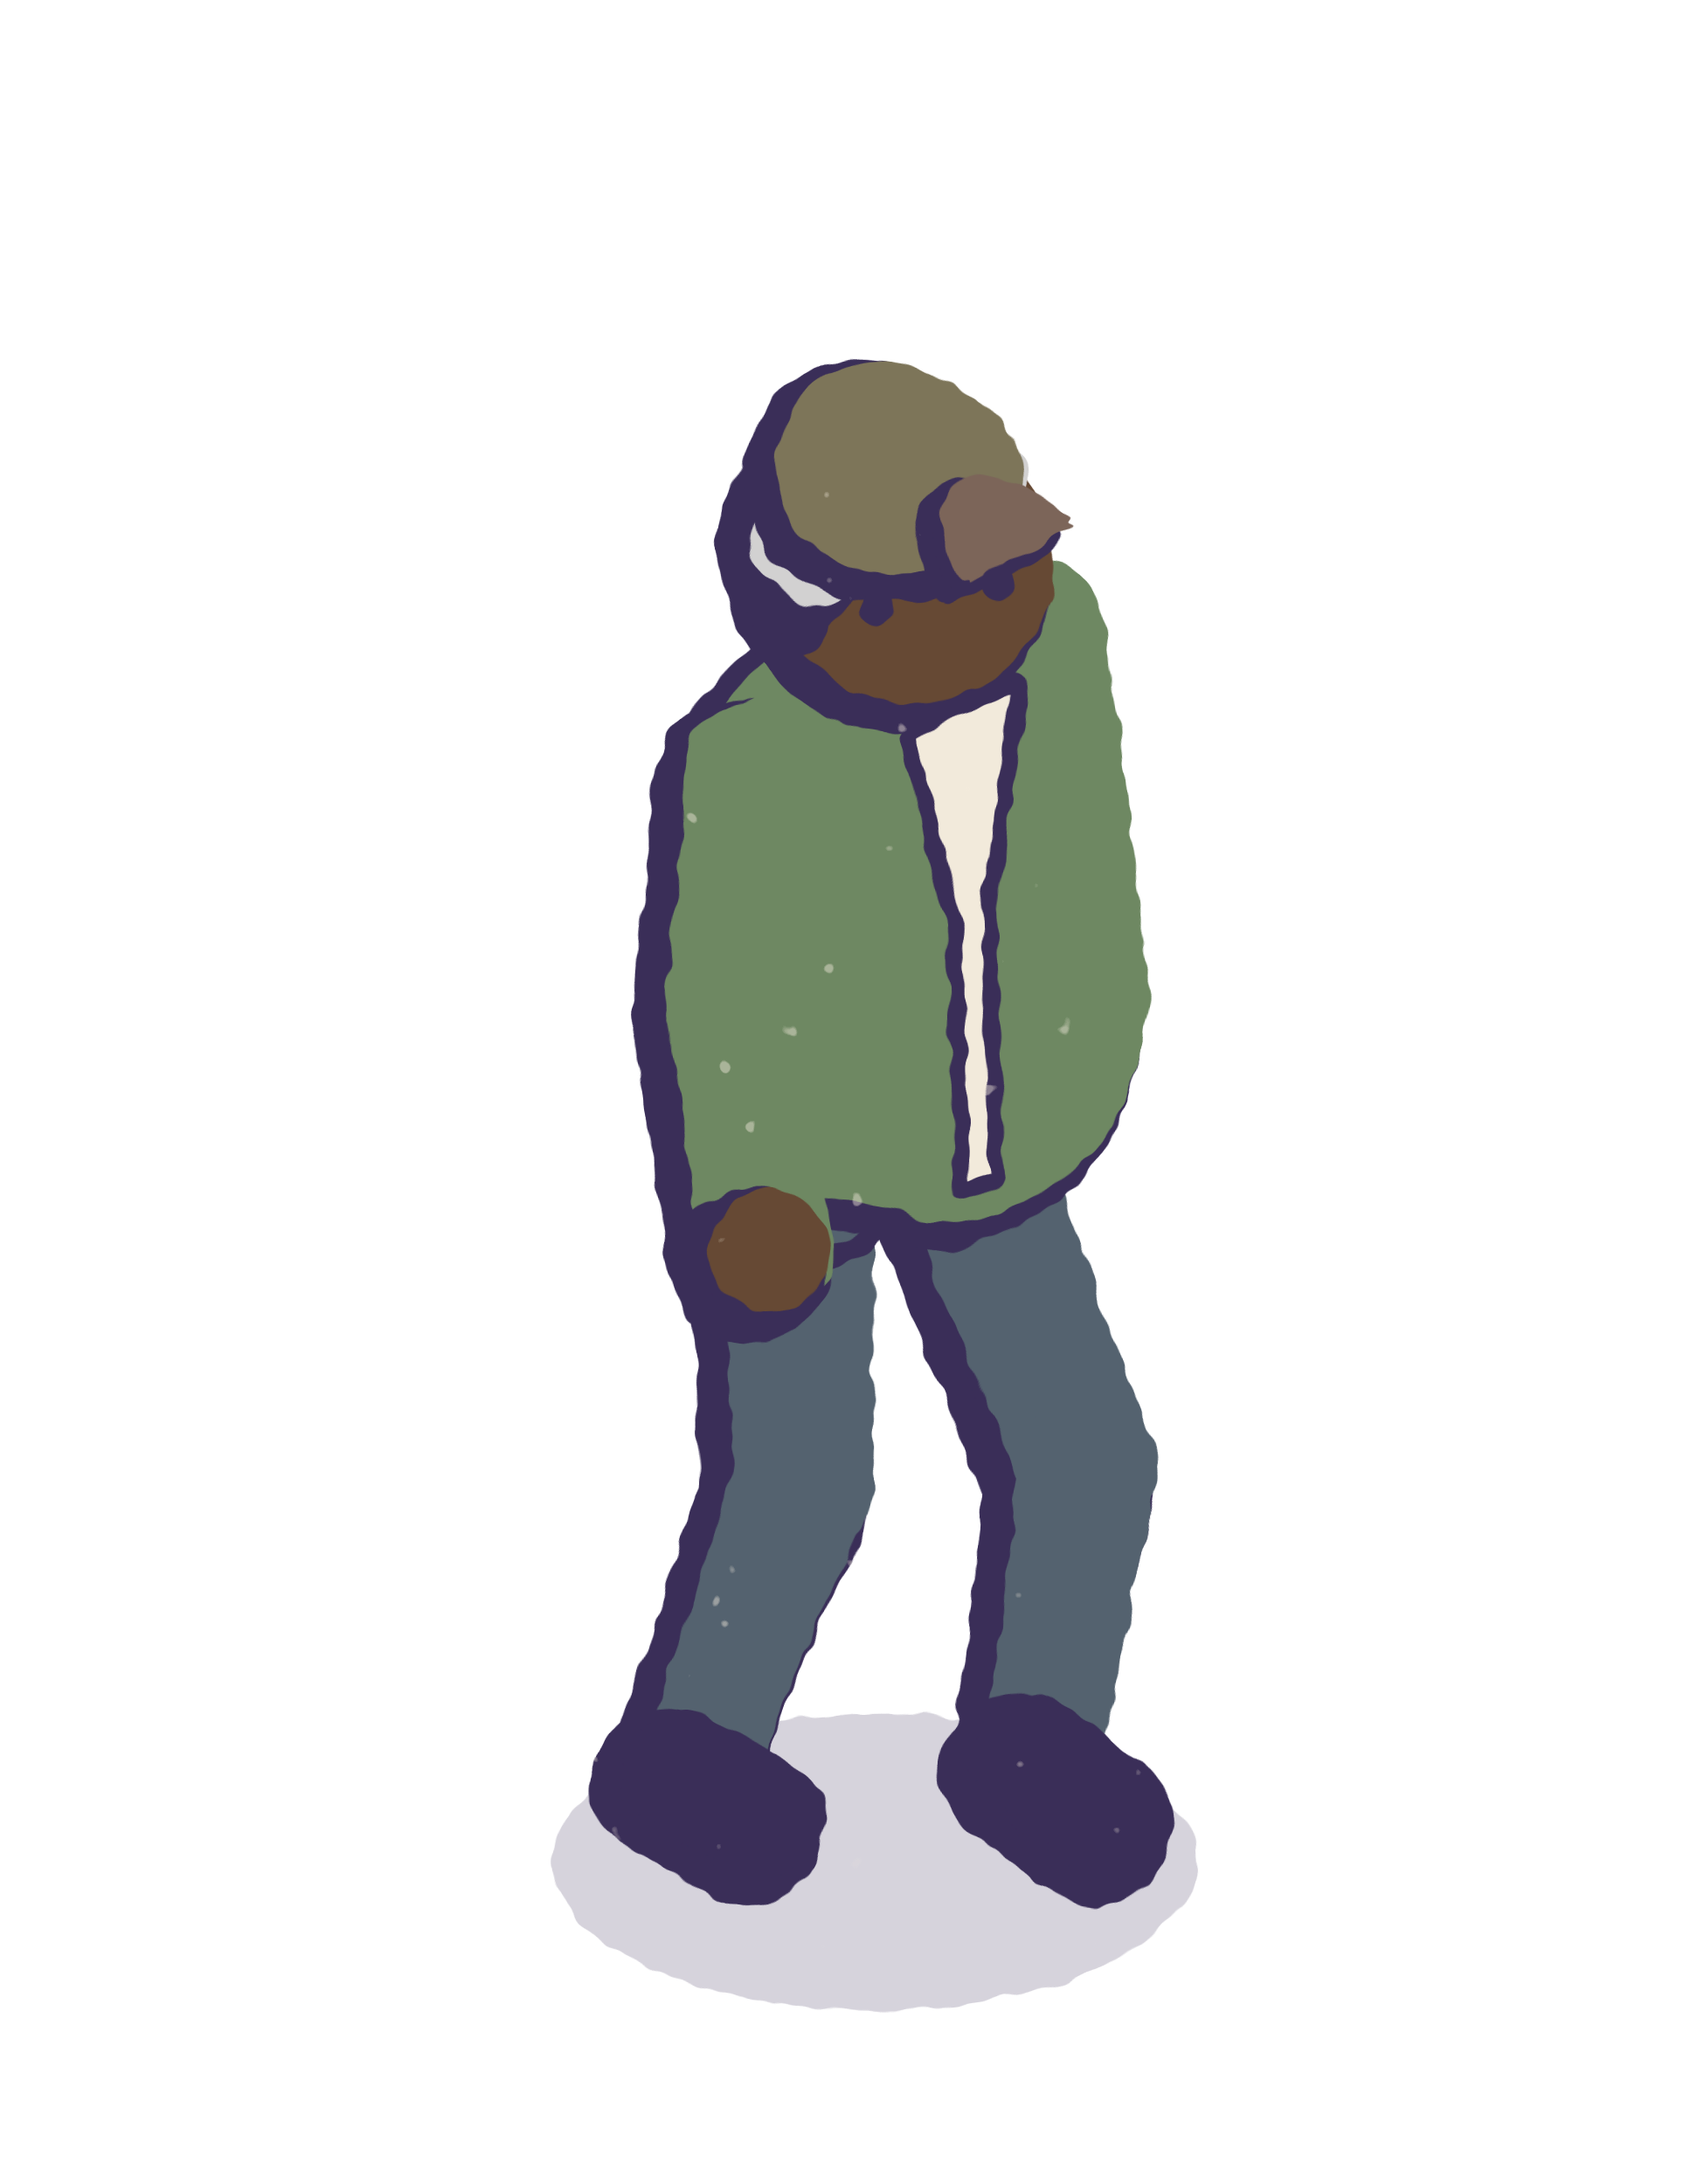
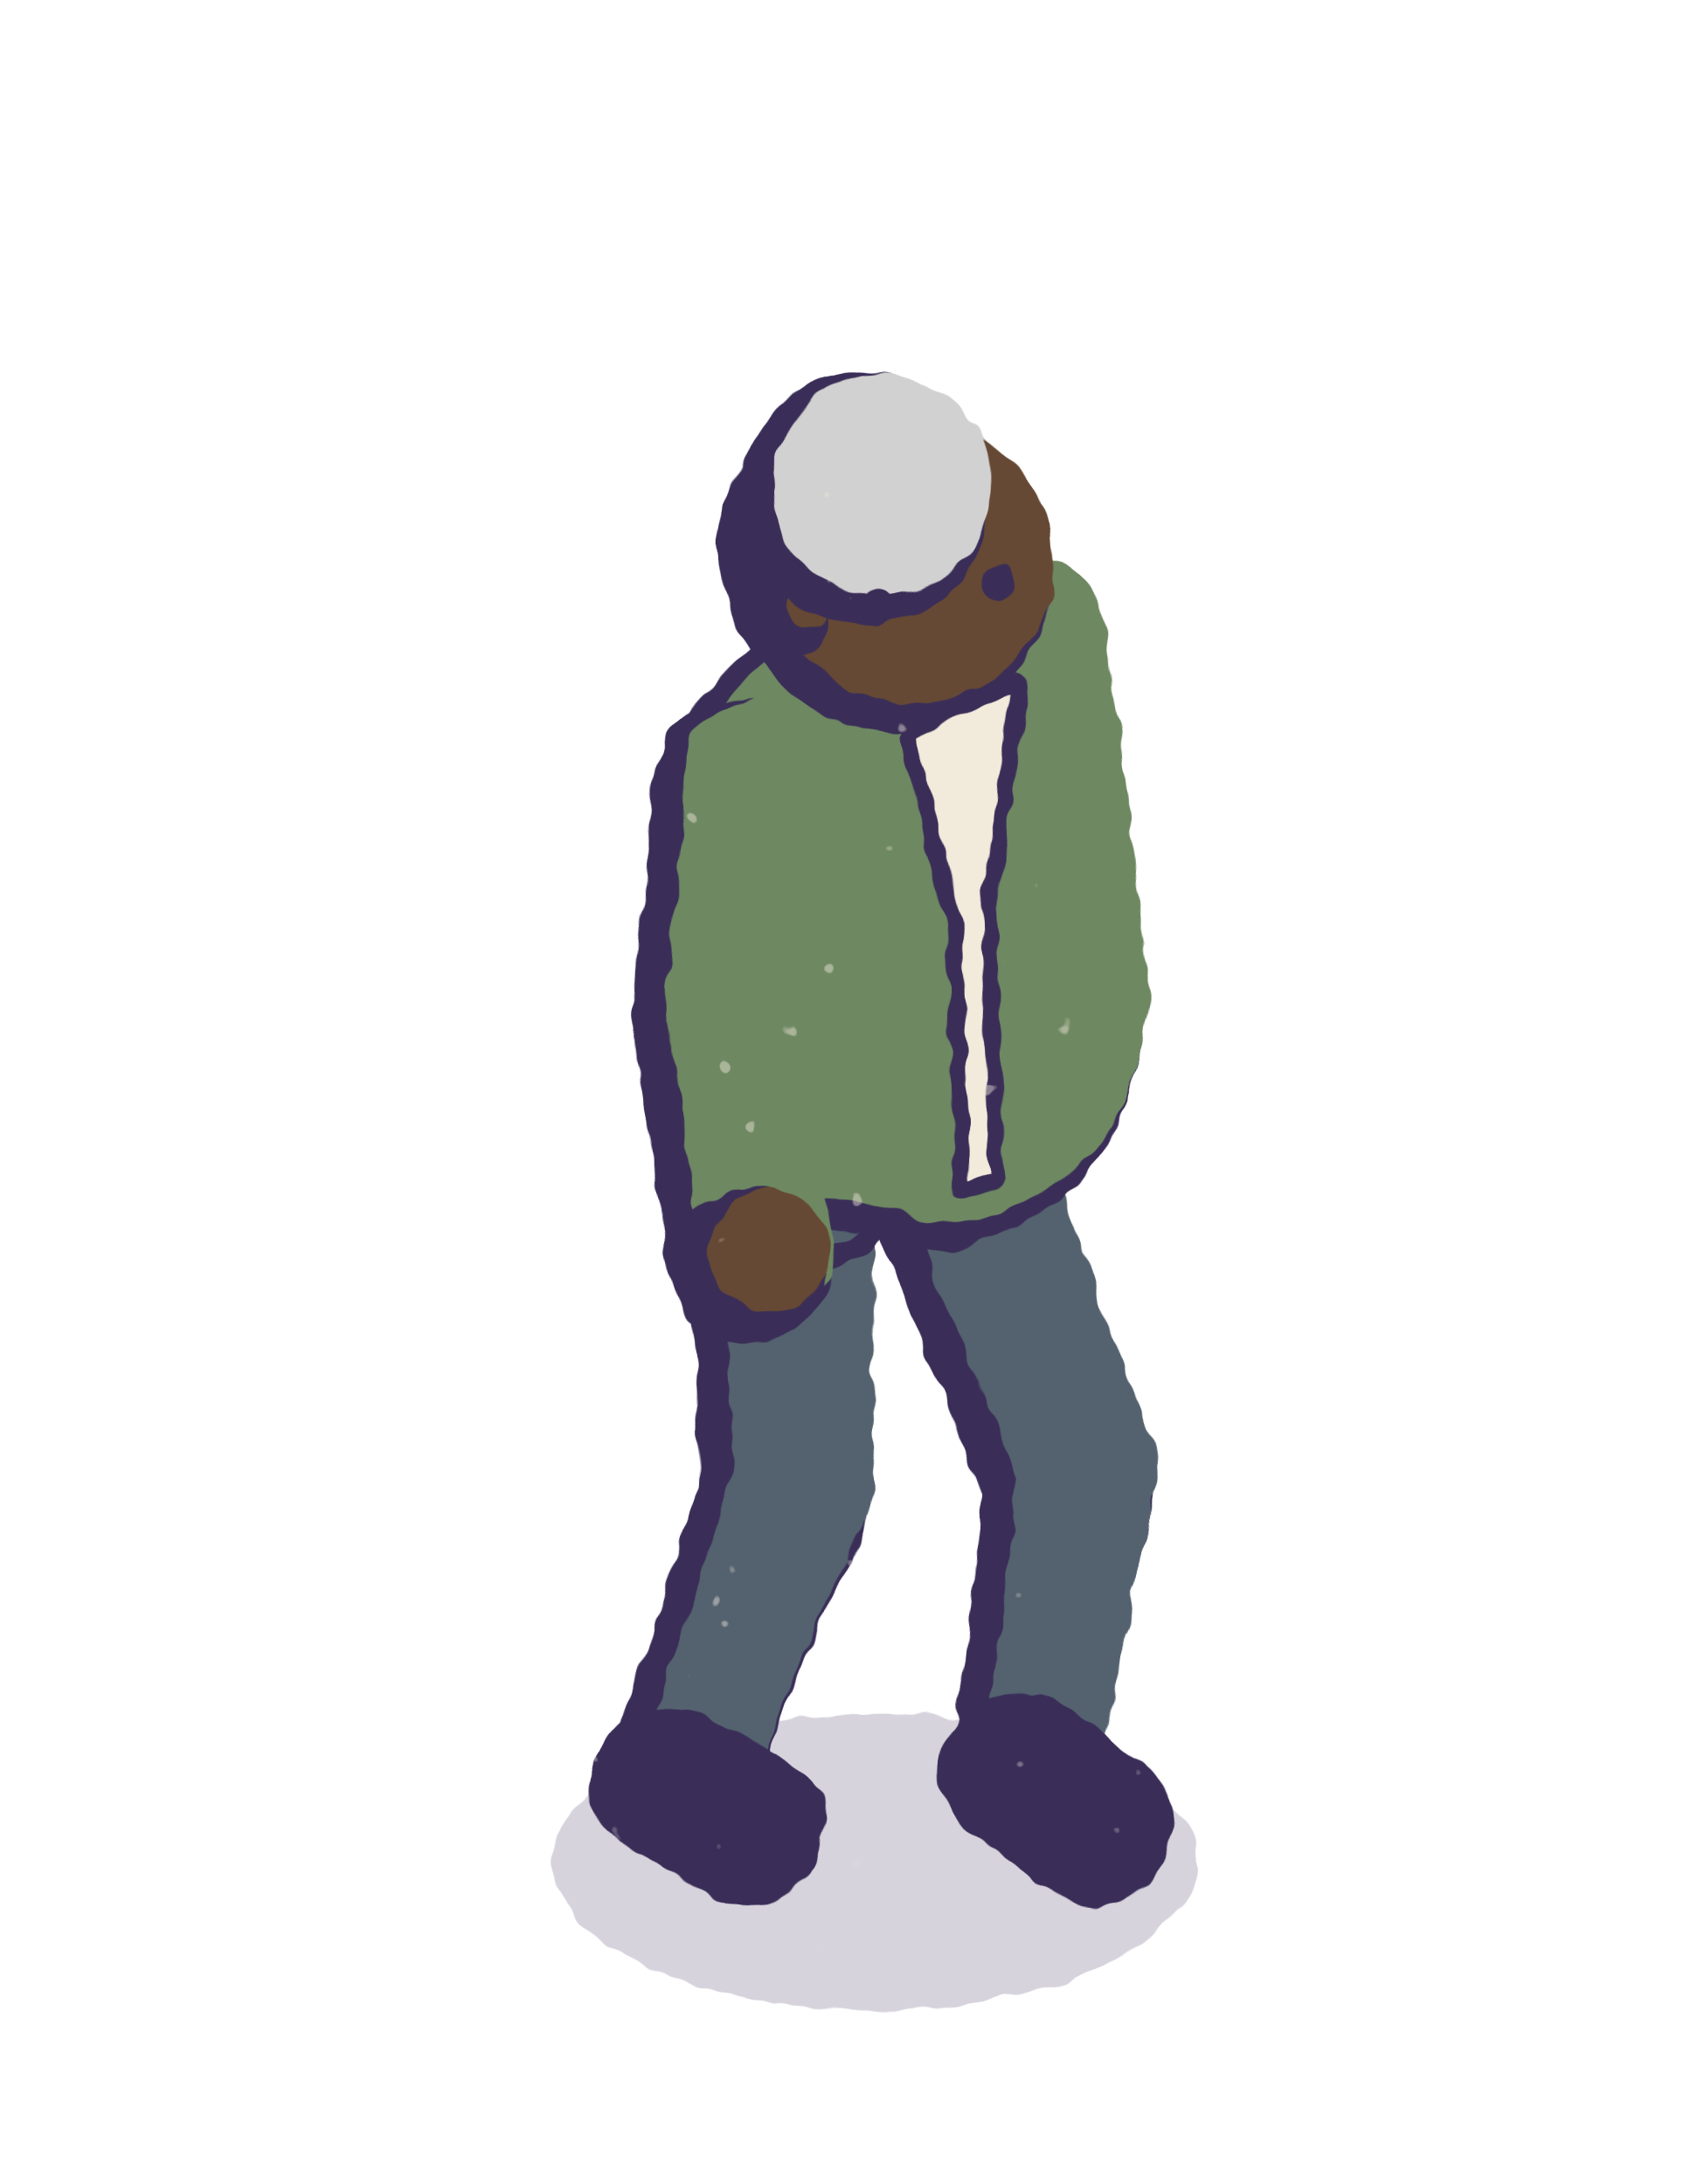
- <svg xmlns="http://www.w3.org/2000/svg" width="46" height="59" viewBox="0 0 46 59" data-anchor-x="23" data-anchor-y="50" data-walk-cycle-length="22.16" data-description="Broad older man with silver cropped hair, a tweed flat cap and an open green cardigan">
+ <svg xmlns="http://www.w3.org/2000/svg" width="46" height="59" viewBox="0 0 46 59" data-anchor-x="23" data-anchor-y="50" data-walk-cycle-length="22.16" data-description="Broad older man with cropped silver hair and an open green cardigan">
  <defs>
    <filter id="texture" x="-4%" y="-4%" width="108%" height="108%" color-interpolation-filters="sRGB">
      <feTurbulence type="fractalNoise" baseFrequency="1.1" numOctaves="2" seed="11" result="grain" />
      <feDisplacementMap in="SourceGraphic" in2="grain" scale="0.35" xChannelSelector="R" yChannelSelector="G" result="rough" />
      <feColorMatrix in="grain" type="matrix" values="0 0 0 0 0.949  0 0 0 0 0.918  0 0 0 0 0.859  0 0 0 -30 6.0" result="specks" />
      <feComponentTransfer in="specks" result="faintSpecks">
        <feFuncA type="linear" slope="0.45" />
      </feComponentTransfer>
      <feComposite in="faintSpecks" in2="rough" operator="in" result="specksOnInk" />
      <feMerge>
        <feMergeNode in="rough" />
        <feMergeNode in="specksOnInk" />
      </feMerge>
    </filter>
  </defs>
  <g filter="url(#texture)">
    <g transform="translate(23 50)">
      <ellipse cx="0.6" cy="0.3" rx="8.7" ry="4" fill="#3a2e58" fill-opacity="0.208" />
      <path d="M2.73 -32.7C2.72 -33.31 2.9 -33.56 3.15 -33.85C3.4 -34.15 3.84 -34.4 4.22 -34.47C4.59 -34.54 5.09 -34.46 5.43 -34.27C5.76 -34.07 6.02 -33.91 6.22 -33.33C6.41 -32.75 6.46 -31.63 6.58 -30.77C6.7 -29.92 6.94 -28.82 6.94 -28.21C6.93 -27.6 6.77 -27.39 6.54 -27.11C6.31 -26.83 5.89 -26.59 5.54 -26.53C5.18 -26.47 4.71 -26.55 4.4 -26.73C4.08 -26.91 3.85 -27.05 3.65 -27.62C3.45 -28.2 3.36 -29.33 3.2 -30.17C3.05 -31.02 2.74 -32.08 2.73 -32.7Z" fill="#3a2e58" stroke="#3a2e58" stroke-width="0.825" stroke-linejoin="round" />
      <path d="M3.53 -28.19C3.54 -28.87 3.69 -29 3.93 -29.28C4.17 -29.56 4.58 -29.8 4.94 -29.87C5.3 -29.93 5.78 -29.85 6.09 -29.67C6.41 -29.48 6.66 -29.42 6.84 -28.77C7.02 -28.13 7.07 -26.77 7.19 -25.77C7.3 -24.77 7.54 -23.46 7.53 -22.77C7.52 -22.08 7.37 -21.94 7.13 -21.65C6.89 -21.36 6.46 -21.12 6.1 -21.05C5.73 -20.99 5.25 -21.08 4.92 -21.26C4.6 -21.45 4.34 -21.52 4.15 -22.18C3.97 -22.84 3.93 -24.2 3.83 -25.2C3.72 -26.2 3.51 -27.51 3.53 -28.19Z" fill="#3a2e58" stroke="#3a2e58" stroke-width="0.825" stroke-linejoin="round" />
      <path d="M2.73 -32.7C2.72 -33.31 2.9 -33.56 3.15 -33.85C3.4 -34.15 3.84 -34.4 4.22 -34.47C4.59 -34.54 5.09 -34.46 5.43 -34.27C5.76 -34.07 6.02 -33.91 6.22 -33.33C6.41 -32.75 6.46 -31.63 6.58 -30.77C6.7 -29.92 6.94 -28.82 6.94 -28.21C6.93 -27.6 6.77 -27.39 6.54 -27.11C6.31 -26.83 5.89 -26.59 5.54 -26.53C5.18 -26.47 4.71 -26.55 4.4 -26.73C4.08 -26.91 3.85 -27.05 3.65 -27.62C3.45 -28.2 3.36 -29.33 3.2 -30.17C3.05 -31.02 2.74 -32.08 2.73 -32.7Z" fill="#6e8862" transform="translate(0.5 -0.35)" />
      <path d="M3.53 -28.19C3.54 -28.87 3.69 -29 3.93 -29.28C4.17 -29.56 4.58 -29.8 4.94 -29.87C5.3 -29.93 5.78 -29.85 6.09 -29.67C6.41 -29.48 6.66 -29.42 6.84 -28.77C7.02 -28.13 7.07 -26.77 7.19 -25.77C7.3 -24.77 7.54 -23.46 7.53 -22.77C7.52 -22.08 7.37 -21.94 7.13 -21.65C6.89 -21.36 6.46 -21.12 6.1 -21.05C5.73 -20.99 5.25 -21.08 4.92 -21.26C4.6 -21.45 4.34 -21.52 4.15 -22.18C3.97 -22.84 3.93 -24.2 3.83 -25.2C3.72 -26.2 3.51 -27.51 3.53 -28.19Z" fill="#6e8862" transform="translate(0.5 -0.35)" />
      <path d="M4.13 -22.8C4.13 -23.16 4.29 -23.59 4.52 -23.86C4.74 -24.13 5.15 -24.37 5.5 -24.43C5.84 -24.49 6.3 -24.41 6.61 -24.23C6.91 -24.05 7.21 -23.69 7.33 -23.36C7.46 -23.02 7.46 -22.56 7.33 -22.22C7.21 -21.89 6.91 -21.53 6.61 -21.35C6.3 -21.17 5.84 -21.09 5.49 -21.15C5.15 -21.21 4.74 -21.44 4.52 -21.71C4.29 -21.99 4.13 -22.44 4.13 -22.8Z" fill="#3a2e58" stroke="#3a2e58" stroke-width="0.825" stroke-linejoin="round" />
      <path d="M4.13 -22.8C4.13 -23.16 4.29 -23.59 4.52 -23.86C4.74 -24.13 5.15 -24.37 5.5 -24.43C5.84 -24.49 6.3 -24.41 6.61 -24.23C6.91 -24.05 7.21 -23.69 7.33 -23.36C7.46 -23.02 7.46 -22.56 7.33 -22.22C7.21 -21.89 6.91 -21.53 6.61 -21.35C6.3 -21.17 5.84 -21.09 5.49 -21.15C5.15 -21.21 4.74 -21.44 4.52 -21.71C4.29 -21.99 4.13 -22.44 4.13 -22.8Z" fill="#664934" transform="translate(0.5 -0.35)" />
      <path d="M-0.26 -20.24C-0.36 -20.93 -0.06 -21.28 0.24 -21.64C0.54 -21.99 1.07 -22.3 1.53 -22.38C1.99 -22.46 2.59 -22.36 3 -22.12C3.4 -21.89 3.64 -21.63 3.96 -20.99C4.28 -20.34 4.6 -19.16 4.91 -18.25C5.23 -17.33 5.55 -16.42 5.87 -15.51C6.19 -14.59 6.51 -13.68 6.83 -12.76C7.15 -11.85 7.7 -10.68 7.79 -10.02C7.87 -9.36 7.61 -9.11 7.35 -8.8C7.09 -8.49 6.63 -8.23 6.23 -8.16C5.83 -8.09 5.31 -8.18 4.96 -8.38C4.6 -8.58 4.44 -8.75 4.12 -9.37C3.8 -9.99 3.38 -11.18 3.01 -12.08C2.64 -12.99 2.28 -13.89 1.91 -14.8C1.55 -15.7 1.18 -16.61 0.82 -17.52C0.46 -18.43 -0.17 -19.56 -0.26 -20.24Z" fill="#3a2e58" stroke="#3a2e58" stroke-width="0.825" stroke-linejoin="round" />
      <path d="M3.15 -2.34C3.14 -2.97 3.36 -4.19 3.47 -5.12C3.58 -6.04 3.68 -6.96 3.79 -7.89C3.9 -8.81 3.92 -10.04 4.11 -10.66C4.3 -11.29 4.58 -11.45 4.93 -11.66C5.28 -11.86 5.81 -11.95 6.21 -11.89C6.6 -11.82 7.06 -11.55 7.32 -11.24C7.58 -10.93 7.78 -10.69 7.77 -10.03C7.75 -9.37 7.41 -8.2 7.23 -7.29C7.05 -6.37 6.87 -5.46 6.7 -4.54C6.52 -3.63 6.36 -2.39 6.16 -1.8C5.96 -1.21 5.77 -1.15 5.48 -0.99C5.19 -0.82 4.76 -0.75 4.43 -0.8C4.1 -0.86 3.73 -1.08 3.51 -1.33C3.3 -1.59 3.15 -1.71 3.15 -2.34Z" fill="#3a2e58" stroke="#3a2e58" stroke-width="0.825" stroke-linejoin="round" />
      <path d="M-0.26 -20.24C-0.36 -20.93 -0.06 -21.28 0.24 -21.64C0.54 -21.99 1.07 -22.3 1.53 -22.38C1.99 -22.46 2.59 -22.36 3 -22.12C3.4 -21.89 3.64 -21.63 3.96 -20.99C4.28 -20.34 4.6 -19.16 4.91 -18.25C5.23 -17.33 5.55 -16.42 5.87 -15.51C6.19 -14.59 6.51 -13.68 6.83 -12.76C7.15 -11.85 7.7 -10.68 7.79 -10.02C7.87 -9.36 7.61 -9.11 7.35 -8.8C7.09 -8.49 6.63 -8.23 6.23 -8.16C5.83 -8.09 5.31 -8.18 4.96 -8.38C4.6 -8.58 4.44 -8.75 4.12 -9.37C3.8 -9.99 3.38 -11.18 3.01 -12.08C2.64 -12.99 2.28 -13.89 1.91 -14.8C1.55 -15.7 1.18 -16.61 0.82 -17.52C0.46 -18.43 -0.17 -19.56 -0.26 -20.24Z" fill="#54626f" transform="translate(0.5 -0.35)" />
      <path d="M3.15 -2.34C3.14 -2.97 3.36 -4.19 3.47 -5.12C3.58 -6.04 3.68 -6.96 3.79 -7.89C3.9 -8.81 3.92 -10.04 4.11 -10.66C4.3 -11.29 4.58 -11.45 4.93 -11.66C5.28 -11.86 5.81 -11.95 6.21 -11.89C6.6 -11.82 7.06 -11.55 7.32 -11.24C7.58 -10.93 7.78 -10.69 7.77 -10.03C7.75 -9.37 7.41 -8.2 7.23 -7.29C7.05 -6.37 6.87 -5.46 6.7 -4.54C6.52 -3.63 6.36 -2.39 6.16 -1.8C5.96 -1.21 5.77 -1.15 5.48 -0.99C5.19 -0.82 4.76 -0.75 4.43 -0.8C4.1 -0.86 3.73 -1.08 3.51 -1.33C3.3 -1.59 3.15 -1.71 3.15 -2.34Z" fill="#54626f" transform="translate(0.5 -0.35)" />
      <path d="M2.75 -2.24C2.75 -2.58 2.91 -3.01 3.13 -3.27C3.35 -3.53 3.74 -3.76 4.08 -3.82C4.42 -3.88 4.54 -4 5.16 -3.62C5.79 -3.25 7.31 -2.08 7.82 -1.56C8.32 -1.04 8.19 -0.87 8.19 -0.53C8.19 -0.19 8.04 0.24 7.82 0.5C7.6 0.76 7.2 0.99 6.87 1.05C6.53 1.11 6.41 1.23 5.78 0.85C5.16 0.48 3.64 -0.7 3.13 -1.22C2.63 -1.73 2.75 -1.9 2.75 -2.24Z" fill="#3a2e58" stroke="#3a2e58" stroke-width="0.825" stroke-linejoin="round" />
      <path d="M2.75 -2.24C2.75 -2.58 2.91 -3.01 3.13 -3.27C3.35 -3.53 3.74 -3.76 4.08 -3.82C4.42 -3.88 4.54 -4 5.16 -3.62C5.79 -3.25 7.31 -2.08 7.82 -1.56C8.32 -1.04 8.19 -0.87 8.19 -0.53C8.19 -0.19 8.04 0.24 7.82 0.5C7.6 0.76 7.2 0.99 6.87 1.05C6.53 1.11 6.41 1.23 5.78 0.85C5.16 0.48 3.64 -0.7 3.13 -1.22C2.63 -1.73 2.75 -1.9 2.75 -2.24Z" fill="#3a2e58" transform="translate(0.5 -0.35)" />
      <path d="M-4.12 -18.3C-4.07 -19.07 -3.91 -19.35 -3.61 -19.7C-3.31 -20.06 -2.78 -20.37 -2.31 -20.45C-1.85 -20.53 -1.25 -20.42 -0.84 -20.19C-0.44 -19.96 -0.04 -19.78 0.12 -19.05C0.27 -18.33 0.11 -16.91 0.1 -15.84C0.1 -14.77 0.09 -13.7 0.08 -12.63C0.08 -11.56 0.14 -10.16 0.07 -9.42C-0.01 -8.68 -0.11 -8.51 -0.37 -8.2C-0.63 -7.89 -1.09 -7.63 -1.49 -7.56C-1.89 -7.49 -2.41 -7.58 -2.76 -7.78C-3.11 -7.98 -3.43 -8.07 -3.59 -8.77C-3.76 -9.47 -3.7 -10.89 -3.75 -11.96C-3.81 -13.02 -3.86 -14.08 -3.92 -15.14C-3.98 -16.19 -4.18 -17.54 -4.12 -18.3Z" fill="#3a2e58" stroke="#3a2e58" stroke-width="0.825" stroke-linejoin="round" />
      <path d="M-6.26 -1.98C-6.18 -2.59 -5.67 -3.78 -5.37 -4.67C-5.08 -5.57 -4.78 -6.47 -4.49 -7.37C-4.19 -8.26 -3.89 -9.44 -3.6 -10.05C-3.31 -10.66 -3.12 -10.83 -2.77 -11.03C-2.41 -11.23 -1.89 -11.33 -1.49 -11.25C-1.09 -11.18 -0.63 -10.92 -0.37 -10.6C-0.11 -10.29 0.19 -10.03 0.08 -9.39C-0.04 -8.74 -0.66 -7.62 -1.03 -6.74C-1.4 -5.85 -1.78 -4.97 -2.15 -4.09C-2.52 -3.21 -2.96 -2.02 -3.26 -1.44C-3.56 -0.86 -3.65 -0.79 -3.94 -0.63C-4.23 -0.46 -4.66 -0.39 -4.98 -0.44C-5.31 -0.5 -5.68 -0.72 -5.89 -0.98C-6.11 -1.23 -6.35 -1.36 -6.26 -1.98Z" fill="#3a2e58" stroke="#3a2e58" stroke-width="0.825" stroke-linejoin="round" />
      <path d="M-4.12 -18.3C-4.07 -19.07 -3.91 -19.35 -3.61 -19.7C-3.31 -20.06 -2.78 -20.37 -2.31 -20.45C-1.85 -20.53 -1.25 -20.42 -0.84 -20.19C-0.44 -19.96 -0.04 -19.78 0.12 -19.05C0.27 -18.33 0.11 -16.91 0.1 -15.84C0.1 -14.77 0.09 -13.7 0.08 -12.63C0.08 -11.56 0.14 -10.16 0.07 -9.42C-0.01 -8.68 -0.11 -8.51 -0.37 -8.2C-0.63 -7.89 -1.09 -7.63 -1.49 -7.56C-1.89 -7.49 -2.41 -7.58 -2.76 -7.78C-3.11 -7.98 -3.43 -8.07 -3.59 -8.77C-3.76 -9.47 -3.7 -10.89 -3.75 -11.96C-3.81 -13.02 -3.86 -14.08 -3.92 -15.14C-3.98 -16.19 -4.18 -17.54 -4.12 -18.3Z" fill="#54626f" transform="translate(0.5 -0.35)" />
      <path d="M-6.26 -1.98C-6.18 -2.59 -5.67 -3.78 -5.37 -4.67C-5.08 -5.57 -4.78 -6.47 -4.49 -7.37C-4.19 -8.26 -3.89 -9.44 -3.6 -10.05C-3.31 -10.66 -3.12 -10.83 -2.77 -11.03C-2.41 -11.23 -1.89 -11.33 -1.49 -11.25C-1.09 -11.18 -0.63 -10.92 -0.37 -10.6C-0.11 -10.29 0.19 -10.03 0.08 -9.39C-0.04 -8.74 -0.66 -7.62 -1.03 -6.74C-1.4 -5.85 -1.78 -4.97 -2.15 -4.09C-2.52 -3.21 -2.96 -2.02 -3.26 -1.44C-3.56 -0.86 -3.65 -0.79 -3.94 -0.63C-4.23 -0.46 -4.66 -0.39 -4.98 -0.44C-5.31 -0.5 -5.68 -0.72 -5.89 -0.98C-6.11 -1.23 -6.35 -1.36 -6.26 -1.98Z" fill="#54626f" transform="translate(0.5 -0.35)" />
      <path d="M-6.67 -1.83C-6.67 -2.17 -6.52 -2.6 -6.3 -2.86C-6.08 -3.13 -5.69 -3.35 -5.35 -3.42C-5.01 -3.48 -4.89 -3.53 -4.27 -3.22C-3.64 -2.92 -2.11 -2.03 -1.6 -1.58C-1.09 -1.14 -1.22 -0.89 -1.22 -0.55C-1.22 -0.2 -1.37 0.22 -1.59 0.48C-1.81 0.75 -2.2 0.97 -2.53 1.03C-2.87 1.09 -2.99 1.15 -3.61 0.84C-4.23 0.54 -5.75 -0.36 -6.26 -0.8C-6.77 -1.25 -6.66 -1.48 -6.67 -1.83Z" fill="#3a2e58" stroke="#3a2e58" stroke-width="0.825" stroke-linejoin="round" />
      <path d="M-6.67 -1.83C-6.67 -2.17 -6.52 -2.6 -6.3 -2.86C-6.08 -3.13 -5.69 -3.35 -5.35 -3.42C-5.01 -3.48 -4.89 -3.53 -4.27 -3.22C-3.64 -2.92 -2.11 -2.03 -1.6 -1.58C-1.09 -1.14 -1.22 -0.89 -1.22 -0.55C-1.22 -0.2 -1.37 0.22 -1.59 0.48C-1.81 0.75 -2.2 0.97 -2.53 1.03C-2.87 1.09 -2.99 1.15 -3.61 0.84C-4.23 0.54 -5.75 -0.36 -6.26 -0.8C-6.77 -1.25 -6.66 -1.48 -6.67 -1.83Z" fill="#3a2e58" transform="translate(0.5 -0.35)" />
      <path d="M-4.12 -18.08C-4.11 -18.7 -3.79 -19.76 -3.52 -20.34C-3.25 -20.91 -3.03 -21.17 -2.51 -21.54C-2 -21.91 -1.12 -22.2 -0.43 -22.53C0.27 -22.86 1.05 -23.4 1.66 -23.52C2.26 -23.64 2.78 -23.5 3.21 -23.25C3.63 -23 4.06 -22.6 4.22 -22.05C4.37 -21.5 4.24 -20.54 4.14 -19.95C4.04 -19.36 4.06 -18.93 3.61 -18.49C3.16 -18.05 2.16 -17.7 1.44 -17.31C0.72 -16.91 -0.11 -16.36 -0.73 -16.12C-1.35 -15.87 -1.78 -15.76 -2.26 -15.84C-2.74 -15.93 -3.3 -16.24 -3.61 -16.61C-3.92 -16.99 -4.14 -17.46 -4.12 -18.08Z" fill="#3a2e58" stroke="#3a2e58" stroke-width="0.825" stroke-linejoin="round" />
      <path d="M-4.12 -18.08C-4.11 -18.7 -3.79 -19.76 -3.52 -20.34C-3.25 -20.91 -3.03 -21.17 -2.51 -21.54C-2 -21.91 -1.12 -22.2 -0.43 -22.53C0.27 -22.86 1.05 -23.4 1.66 -23.52C2.26 -23.64 2.78 -23.5 3.21 -23.25C3.63 -23 4.06 -22.6 4.22 -22.05C4.37 -21.5 4.24 -20.54 4.14 -19.95C4.04 -19.36 4.06 -18.93 3.61 -18.49C3.16 -18.05 2.16 -17.7 1.44 -17.31C0.72 -16.91 -0.11 -16.36 -0.73 -16.12C-1.35 -15.87 -1.78 -15.76 -2.26 -15.84C-2.74 -15.93 -3.3 -16.24 -3.61 -16.61C-3.92 -16.99 -4.14 -17.46 -4.12 -18.08Z" fill="#54626f" transform="translate(0.5 -0.35)" />
      <path d="M-4.3 -29.52C-4.24 -30.27 -4.32 -30.2 -3.85 -30.76C-3.39 -31.33 -2.32 -32.45 -1.52 -32.94C-0.72 -33.43 0.12 -33.44 0.94 -33.7C1.76 -33.95 2.77 -34.37 3.39 -34.46C4.02 -34.55 4.34 -34.44 4.7 -34.23C5.05 -34.03 5.32 -33.84 5.55 -33.22C5.77 -32.6 5.87 -31.4 6.03 -30.49C6.19 -29.58 6.36 -28.67 6.52 -27.76C6.68 -26.84 6.84 -25.93 7 -25.02C7.15 -24.11 7.61 -23.36 7.47 -22.29C7.32 -21.22 6.91 -19.55 6.12 -18.61C5.33 -17.67 3.68 -16.92 2.73 -16.66C1.77 -16.4 1.16 -16.92 0.38 -17.05C-0.41 -17.18 -1.35 -17.24 -1.98 -17.44C-2.6 -17.64 -3.07 -17.87 -3.4 -18.26C-3.73 -18.66 -3.85 -19.01 -3.96 -19.8C-4.08 -20.6 -4.05 -21.96 -4.09 -23.04C-4.13 -24.12 -4.18 -25.2 -4.22 -26.28C-4.25 -27.36 -4.36 -28.77 -4.3 -29.52Z" fill="#3a2e58" stroke="#3a2e58" stroke-width="0.825" stroke-linejoin="round" />
      <path d="M-4.3 -29.52C-4.24 -30.27 -4.32 -30.2 -3.85 -30.76C-3.39 -31.33 -2.32 -32.45 -1.52 -32.94C-0.72 -33.43 0.12 -33.44 0.94 -33.7C1.76 -33.95 2.77 -34.37 3.39 -34.46C4.02 -34.55 4.34 -34.44 4.7 -34.23C5.05 -34.03 5.32 -33.84 5.55 -33.22C5.77 -32.6 5.87 -31.4 6.03 -30.49C6.19 -29.58 6.36 -28.67 6.52 -27.76C6.68 -26.84 6.84 -25.93 7 -25.02C7.15 -24.11 7.61 -23.36 7.47 -22.29C7.32 -21.22 6.91 -19.55 6.12 -18.61C5.33 -17.67 3.68 -16.92 2.73 -16.66C1.77 -16.4 1.16 -16.92 0.38 -17.05C-0.41 -17.18 -1.35 -17.24 -1.98 -17.44C-2.6 -17.64 -3.07 -17.87 -3.4 -18.26C-3.73 -18.66 -3.85 -19.01 -3.96 -19.8C-4.08 -20.6 -4.05 -21.96 -4.09 -23.04C-4.13 -24.12 -4.18 -25.2 -4.22 -26.28C-4.25 -27.36 -4.36 -28.77 -4.3 -29.52Z" fill="#6e8862" transform="translate(0.5 -0.35)" />
      <clipPath id="front">
        <path d="M-4.32 -29.52C-4.36 -31.25 -4.27 -29.98 -4.2 -30.18C-4.12 -30.39 -4.1 -30.48 -3.86 -30.76C-3.63 -31.05 -3.19 -31.51 -2.8 -31.87C-2.41 -32.23 -2 -32.67 -1.53 -32.94C-1.05 -33.21 -0.78 -33.25 0.04 -33.51C0.86 -33.77 2.72 -34.32 3.39 -34.48C4.06 -34.64 3.85 -34.52 4.06 -34.48C4.28 -34.44 4.5 -34.36 4.69 -34.25C4.88 -34.14 5.07 -33.99 5.21 -33.82C5.35 -33.65 5.47 -33.44 5.54 -33.24C5.62 -33.03 5.34 -34.4 5.66 -32.58C5.98 -30.75 7.21 -24.35 7.45 -22.31C7.7 -20.27 7.33 -20.96 7.11 -20.35C6.89 -19.74 6.54 -19.13 6.12 -18.63C5.7 -18.13 5.16 -17.68 4.59 -17.35C4.03 -17.03 3.37 -16.79 2.73 -16.67C2.09 -16.56 1.52 -16.55 0.74 -16.67C-0.04 -16.8 -1.39 -17.26 -1.97 -17.44C-2.56 -17.61 -2.52 -17.58 -2.76 -17.72C-2.99 -17.86 -3.22 -18.05 -3.39 -18.26C-3.57 -18.47 -3.72 -18.72 -3.81 -18.98C-3.9 -19.24 -3.87 -18.04 -3.96 -19.8C-4.04 -21.56 -4.28 -27.79 -4.32 -29.52Z" />
      </clipPath>
      <g clip-path="url(#front)">
        <path d="M4.55 -31.67L3.71 -25.46L3.92 -18.22L2.98 -17.75L2.78 -24.99L1.5 -30.15Z" fill="#f2eadb" stroke="#3a2e58" stroke-width="0.44" stroke-linejoin="round" />
      </g>
      <path d="M-5.5 -22.59C-5.51 -23.35 -5.28 -24.9 -5.17 -26.04C-5.06 -27.19 -5.04 -28.76 -4.85 -29.49C-4.67 -30.22 -4.39 -30.23 -4.06 -30.42C-3.73 -30.61 -3.23 -30.7 -2.85 -30.63C-2.47 -30.56 -2.04 -30.3 -1.79 -30.01C-1.54 -29.71 -1.37 -29.62 -1.37 -28.85C-1.37 -28.09 -1.64 -26.56 -1.78 -25.41C-1.92 -24.26 -2 -22.69 -2.2 -21.97C-2.39 -21.25 -2.63 -21.26 -2.94 -21.08C-3.26 -20.9 -3.73 -20.81 -4.09 -20.88C-4.45 -20.94 -4.86 -21.17 -5.1 -21.46C-5.33 -21.74 -5.49 -21.83 -5.5 -22.59Z" fill="#3a2e58" stroke="#3a2e58" stroke-width="0.825" stroke-linejoin="round" />
      <path d="M-5.5 -22.59C-5.52 -23.38 -5.33 -23.4 -5.1 -23.68C-4.87 -23.96 -4.45 -24.2 -4.09 -24.26C-3.73 -24.32 -3.26 -24.24 -2.95 -24.06C-2.63 -23.87 -2.42 -23.92 -2.2 -23.16C-1.97 -22.41 -1.8 -20.73 -1.6 -19.52C-1.4 -18.3 -1.03 -16.66 -1 -15.87C-0.97 -15.07 -1.17 -15.03 -1.42 -14.74C-1.66 -14.46 -2.08 -14.21 -2.45 -14.14C-2.82 -14.08 -3.3 -14.16 -3.63 -14.34C-3.95 -14.53 -4.17 -14.49 -4.4 -15.25C-4.62 -16.01 -4.78 -17.68 -4.96 -18.9C-5.14 -20.13 -5.47 -21.79 -5.5 -22.59Z" fill="#3a2e58" stroke="#3a2e58" stroke-width="0.825" stroke-linejoin="round" />
      <path d="M-5.5 -22.59C-5.51 -23.35 -5.28 -24.9 -5.17 -26.04C-5.06 -27.19 -5.04 -28.76 -4.85 -29.49C-4.67 -30.22 -4.39 -30.23 -4.06 -30.42C-3.73 -30.61 -3.23 -30.7 -2.85 -30.63C-2.47 -30.56 -2.04 -30.3 -1.79 -30.01C-1.54 -29.71 -1.37 -29.62 -1.37 -28.85C-1.37 -28.09 -1.64 -26.56 -1.78 -25.41C-1.92 -24.26 -2 -22.69 -2.2 -21.97C-2.39 -21.25 -2.63 -21.26 -2.94 -21.08C-3.26 -20.9 -3.73 -20.81 -4.09 -20.88C-4.45 -20.94 -4.86 -21.17 -5.1 -21.46C-5.33 -21.74 -5.49 -21.83 -5.5 -22.59Z" fill="#6e8862" transform="translate(0.5 -0.35)" />
      <path d="M-5.5 -22.59C-5.52 -23.38 -5.33 -23.4 -5.1 -23.68C-4.87 -23.96 -4.45 -24.2 -4.09 -24.26C-3.73 -24.32 -3.26 -24.24 -2.95 -24.06C-2.63 -23.87 -2.42 -23.92 -2.2 -23.16C-1.97 -22.41 -1.8 -20.73 -1.6 -19.52C-1.4 -18.3 -1.03 -16.66 -1 -15.87C-0.97 -15.07 -1.17 -15.03 -1.42 -14.74C-1.66 -14.46 -2.08 -14.21 -2.45 -14.14C-2.82 -14.08 -3.3 -14.16 -3.63 -14.34C-3.95 -14.53 -4.17 -14.49 -4.4 -15.25C-4.62 -16.01 -4.78 -17.68 -4.96 -18.9C-5.14 -20.13 -5.47 -21.79 -5.5 -22.59Z" fill="#6e8862" transform="translate(0.5 -0.35)" />
      <path d="M-4.39 -15.86C-4.39 -16.22 -4.23 -16.66 -4 -16.93C-3.78 -17.2 -3.37 -17.43 -3.03 -17.49C-2.68 -17.55 -2.22 -17.47 -1.92 -17.3C-1.61 -17.12 -1.31 -16.77 -1.19 -16.43C-1.07 -16.1 -1.07 -15.64 -1.2 -15.31C-1.32 -14.97 -1.62 -14.62 -1.92 -14.44C-2.23 -14.27 -2.69 -14.18 -3.04 -14.25C-3.39 -14.31 -3.79 -14.54 -4.02 -14.81C-4.24 -15.08 -4.39 -15.51 -4.39 -15.86Z" fill="#3a2e58" stroke="#3a2e58" stroke-width="0.825" stroke-linejoin="round" />
      <path d="M-4.39 -15.86C-4.39 -16.22 -4.23 -16.66 -4 -16.93C-3.78 -17.2 -3.37 -17.43 -3.03 -17.49C-2.68 -17.55 -2.22 -17.47 -1.92 -17.3C-1.61 -17.12 -1.31 -16.77 -1.19 -16.43C-1.07 -16.1 -1.07 -15.64 -1.2 -15.31C-1.32 -14.97 -1.62 -14.62 -1.92 -14.44C-2.23 -14.27 -2.69 -14.18 -3.04 -14.25C-3.39 -14.31 -3.79 -14.54 -4.02 -14.81C-4.24 -15.08 -4.39 -15.51 -4.39 -15.86Z" fill="#664934" transform="translate(0.5 -0.35)" />
      <path d="M-3.2 -35.09C-3.2 -35.9 -2.84 -36.89 -2.33 -37.51C-1.81 -38.12 -0.9 -38.65 -0.11 -38.79C0.68 -38.93 1.72 -38.74 2.42 -38.34C3.11 -37.93 3.79 -37.12 4.07 -36.36C4.34 -35.61 4.34 -34.55 4.07 -33.79C3.8 -33.03 3.12 -32.22 2.42 -31.82C1.72 -31.42 0.68 -31.23 -0.11 -31.37C-0.91 -31.51 -1.82 -32.04 -2.34 -32.66C-2.85 -33.28 -3.2 -34.28 -3.2 -35.09Z" fill="#3a2e58" stroke="#3a2e58" stroke-width="0.825" stroke-linejoin="round" />
      <path d="M-3.2 -35.09C-3.2 -35.9 -2.84 -36.89 -2.33 -37.51C-1.81 -38.12 -0.9 -38.65 -0.11 -38.79C0.68 -38.93 1.72 -38.74 2.42 -38.34C3.11 -37.93 3.79 -37.12 4.07 -36.36C4.34 -35.61 4.34 -34.55 4.07 -33.79C3.8 -33.03 3.12 -32.22 2.42 -31.82C1.72 -31.42 0.68 -31.23 -0.11 -31.37C-0.91 -31.51 -1.82 -32.04 -2.34 -32.66C-2.85 -33.28 -3.2 -34.28 -3.2 -35.09Z" fill="#d2d1d1" transform="translate(0.5 -0.35)" />
      <path d="M3.07 -35.93C3.07 -36.06 3.13 -36.22 3.21 -36.32C3.3 -36.42 3.45 -36.51 3.57 -36.53C3.7 -36.56 3.87 -36.53 3.99 -36.46C4.1 -36.39 4.21 -36.26 4.26 -36.14C4.3 -36.01 4.3 -35.84 4.26 -35.72C4.21 -35.59 4.1 -35.46 3.99 -35.4C3.87 -35.33 3.7 -35.3 3.57 -35.32C3.44 -35.34 3.29 -35.43 3.21 -35.53C3.13 -35.63 3.07 -35.8 3.07 -35.93Z" fill="#3a2e58" stroke="#3a2e58" stroke-width="0.825" stroke-linejoin="round" />
      <path d="M3.07 -35.93C3.07 -36.06 3.13 -36.22 3.21 -36.32C3.3 -36.42 3.45 -36.51 3.57 -36.53C3.7 -36.56 3.87 -36.53 3.99 -36.46C4.1 -36.39 4.21 -36.26 4.26 -36.14C4.3 -36.01 4.3 -35.84 4.26 -35.72C4.21 -35.59 4.1 -35.46 3.99 -35.4C3.87 -35.33 3.7 -35.3 3.57 -35.32C3.44 -35.34 3.29 -35.43 3.21 -35.53C3.13 -35.63 3.07 -35.8 3.07 -35.93Z" fill="#664934" transform="translate(0.5 -0.35)" />
      <path d="M-2.7 -34.48C-2.71 -35.3 -2.34 -36.32 -1.81 -36.95C-1.29 -37.58 -0.35 -38.12 0.46 -38.26C1.27 -38.4 2.34 -38.21 3.05 -37.8C3.76 -37.38 4.46 -36.55 4.74 -35.78C5.03 -35 5.03 -33.92 4.74 -33.15C4.46 -32.37 3.77 -31.55 3.06 -31.14C2.35 -30.73 1.28 -30.55 0.47 -30.7C-0.34 -30.84 -1.27 -31.39 -1.8 -32.02C-2.33 -32.65 -2.7 -33.66 -2.7 -34.48Z" fill="#3a2e58" stroke="#3a2e58" stroke-width="0.825" stroke-linejoin="round" />
      <path d="M-2.7 -34.48C-2.71 -35.3 -2.34 -36.32 -1.81 -36.95C-1.29 -37.58 -0.35 -38.12 0.46 -38.26C1.27 -38.4 2.34 -38.21 3.05 -37.8C3.76 -37.38 4.46 -36.55 4.74 -35.78C5.03 -35 5.03 -33.92 4.74 -33.15C4.46 -32.37 3.77 -31.55 3.06 -31.14C2.35 -30.73 1.28 -30.55 0.47 -30.7C-0.34 -30.84 -1.27 -31.39 -1.8 -32.02C-2.33 -32.65 -2.7 -33.66 -2.7 -34.48Z" fill="#664934" transform="translate(0.5 -0.35)" />
      <path d="M-2.25 -33.28C-2.25 -33.41 -2.19 -33.58 -2.1 -33.68C-2.02 -33.78 -1.87 -33.87 -1.74 -33.89C-1.61 -33.91 -1.44 -33.88 -1.33 -33.82C-1.21 -33.75 -1.1 -33.62 -1.06 -33.49C-1.01 -33.37 -1.01 -33.2 -1.06 -33.07C-1.1 -32.95 -1.21 -32.82 -1.33 -32.75C-1.44 -32.69 -1.61 -32.66 -1.74 -32.68C-1.87 -32.7 -2.03 -32.79 -2.11 -32.89C-2.19 -32.99 -2.25 -33.15 -2.25 -33.28Z" fill="#3a2e58" stroke="#3a2e58" stroke-width="0.825" stroke-linejoin="round" />
      <path d="M-2.25 -33.28C-2.25 -33.41 -2.19 -33.58 -2.1 -33.68C-2.02 -33.78 -1.87 -33.87 -1.74 -33.89C-1.61 -33.91 -1.44 -33.88 -1.33 -33.82C-1.21 -33.75 -1.1 -33.62 -1.06 -33.49C-1.01 -33.37 -1.01 -33.2 -1.06 -33.07C-1.1 -32.95 -1.21 -32.82 -1.33 -32.75C-1.44 -32.69 -1.61 -32.66 -1.74 -32.68C-1.87 -32.7 -2.03 -32.79 -2.11 -32.89C-2.19 -32.99 -2.25 -33.15 -2.25 -33.28Z" fill="#664934" transform="translate(0.5 -0.35)" />
-       <path d="M0.68 -37.07C0.68 -37.35 0.8 -37.7 0.98 -37.91C1.16 -38.13 1.48 -38.31 1.75 -38.36C2.03 -38.41 2.26 -38.36 2.63 -38.2C3.01 -38.05 3.73 -37.69 4 -37.44C4.27 -37.19 4.27 -36.94 4.27 -36.7C4.27 -36.45 4.16 -36.15 4 -35.96C3.84 -35.77 3.69 -35.59 3.31 -35.56C2.94 -35.54 2.14 -35.68 1.75 -35.79C1.36 -35.9 1.15 -36.02 0.97 -36.24C0.79 -36.45 0.68 -36.79 0.68 -37.07Z" fill="#3a2e58" stroke="#3a2e58" stroke-width="0.825" stroke-linejoin="round" />
-       <path d="M0.68 -37.07C0.68 -37.35 0.8 -37.7 0.98 -37.91C1.16 -38.13 1.48 -38.31 1.75 -38.36C2.03 -38.41 2.26 -38.36 2.63 -38.2C3.01 -38.05 3.73 -37.69 4 -37.44C4.27 -37.19 4.27 -36.94 4.27 -36.7C4.27 -36.45 4.16 -36.15 4 -35.96C3.84 -35.77 3.69 -35.59 3.31 -35.56C2.94 -35.54 2.14 -35.68 1.75 -35.79C1.36 -35.9 1.15 -36.02 0.97 -36.24C0.79 -36.45 0.68 -36.79 0.68 -37.07Z" fill="#d2d1d1" transform="translate(0.5 -0.35)" />
-       <path d="M-3.26 -35.1C-3.26 -35.38 -3.14 -35.73 -2.96 -35.94C-2.78 -36.16 -2.46 -36.34 -2.18 -36.39C-1.91 -36.44 -1.54 -36.38 -1.3 -36.24C-1.06 -36.1 -0.89 -35.86 -0.72 -35.55C-0.56 -35.25 -0.33 -34.72 -0.31 -34.41C-0.28 -34.09 -0.42 -33.86 -0.58 -33.67C-0.74 -33.48 -1.02 -33.32 -1.26 -33.27C-1.5 -33.23 -1.75 -33.24 -2.03 -33.41C-2.32 -33.58 -2.74 -33.99 -2.95 -34.27C-3.15 -34.56 -3.26 -34.83 -3.26 -35.1Z" fill="#3a2e58" stroke="#3a2e58" stroke-width="0.825" stroke-linejoin="round" />
-       <path d="M-3.26 -35.1C-3.26 -35.38 -3.14 -35.73 -2.96 -35.94C-2.78 -36.16 -2.46 -36.34 -2.18 -36.39C-1.91 -36.44 -1.54 -36.38 -1.3 -36.24C-1.06 -36.1 -0.89 -35.86 -0.72 -35.55C-0.56 -35.25 -0.33 -34.72 -0.31 -34.41C-0.28 -34.09 -0.42 -33.86 -0.58 -33.67C-0.74 -33.48 -1.02 -33.32 -1.26 -33.27C-1.5 -33.23 -1.75 -33.24 -2.03 -33.41C-2.32 -33.58 -2.74 -33.99 -2.95 -34.27C-3.15 -34.56 -3.26 -34.83 -3.26 -35.1Z" fill="#d2d1d1" transform="translate(0.5 -0.35)" />
-       <path d="M-2.54 -37.08C-2.53 -37.69 -2.26 -38.44 -1.87 -38.91C-1.47 -39.37 -0.78 -39.77 -0.17 -39.88C0.43 -39.99 1.13 -39.83 1.75 -39.54C2.37 -39.26 3.17 -38.66 3.57 -38.17C3.97 -37.69 4.13 -37.15 4.13 -36.64C4.12 -36.13 3.89 -35.5 3.56 -35.11C3.23 -34.71 2.77 -34.42 2.15 -34.28C1.52 -34.14 0.49 -34.1 -0.18 -34.26C-0.85 -34.41 -1.48 -34.75 -1.87 -35.22C-2.26 -35.69 -2.54 -36.46 -2.54 -37.08Z" fill="#3a2e58" stroke="#3a2e58" stroke-width="0.825" stroke-linejoin="round" />
-       <path d="M-2.54 -37.08C-2.53 -37.69 -2.26 -38.44 -1.87 -38.91C-1.47 -39.37 -0.78 -39.77 -0.17 -39.88C0.43 -39.99 1.13 -39.83 1.75 -39.54C2.37 -39.26 3.17 -38.66 3.57 -38.17C3.97 -37.69 4.13 -37.15 4.13 -36.64C4.12 -36.13 3.89 -35.5 3.56 -35.11C3.23 -34.71 2.77 -34.42 2.15 -34.28C1.52 -34.14 0.49 -34.1 -0.18 -34.26C-0.85 -34.41 -1.48 -34.75 -1.87 -35.22C-2.26 -35.69 -2.54 -36.46 -2.54 -37.08Z" fill="#7d7559" transform="translate(0.5 -0.35)" />
-       <path d="M1.88 -35.71C1.92 -35.9 1.99 -36.26 2.15 -36.45C2.31 -36.64 2.59 -36.8 2.83 -36.84C3.07 -36.88 3.19 -36.86 3.6 -36.7C4.01 -36.54 4.98 -36.05 5.28 -35.85C5.57 -35.66 5.38 -35.66 5.38 -35.56C5.38 -35.46 5.69 -35.52 5.28 -35.26C4.86 -35.01 3.34 -34.24 2.89 -34.02C2.44 -33.8 2.67 -33.95 2.58 -33.96C2.48 -33.98 2.41 -33.9 2.31 -34.12C2.21 -34.35 2.04 -35.04 1.97 -35.31C1.9 -35.57 1.85 -35.52 1.88 -35.71Z" fill="#3a2e58" stroke="#3a2e58" stroke-width="0.44" stroke-linejoin="round" />
-       <path d="M1.88 -35.71C1.92 -35.9 1.99 -36.26 2.15 -36.45C2.31 -36.64 2.59 -36.8 2.83 -36.84C3.07 -36.88 3.19 -36.86 3.6 -36.7C4.01 -36.54 4.98 -36.05 5.28 -35.85C5.57 -35.66 5.38 -35.66 5.38 -35.56C5.38 -35.46 5.69 -35.52 5.28 -35.26C4.86 -35.01 3.34 -34.24 2.89 -34.02C2.44 -33.8 2.67 -33.95 2.58 -33.96C2.48 -33.98 2.41 -33.9 2.31 -34.12C2.21 -34.35 2.04 -35.04 1.97 -35.31C1.9 -35.57 1.85 -35.52 1.88 -35.71Z" fill="#7c6559" transform="translate(0.5 -0.35)" />
+       <path d="M-2.64 -36.53C-2.63 -37.17 -2.35 -37.96 -1.94 -38.46C-1.53 -38.95 -0.8 -39.37 -0.17 -39.48C0.46 -39.59 1.29 -39.45 1.84 -39.13C2.4 -38.81 2.94 -38.16 3.16 -37.56C3.38 -36.96 3.38 -36.11 3.15 -35.51C2.93 -34.91 2.39 -34.26 1.83 -33.94C1.27 -33.62 0.43 -33.48 -0.2 -33.59C-0.84 -33.7 -1.58 -34.12 -1.98 -34.61C-2.39 -35.1 -2.65 -35.89 -2.64 -36.53Z" fill="#3a2e58" stroke="#3a2e58" stroke-width="0.825" stroke-linejoin="round" />
+       <path d="M-2.64 -36.53C-2.63 -37.17 -2.35 -37.96 -1.94 -38.46C-1.53 -38.95 -0.8 -39.37 -0.17 -39.48C0.46 -39.59 1.29 -39.45 1.84 -39.13C2.4 -38.81 2.94 -38.16 3.16 -37.56C3.38 -36.96 3.38 -36.11 3.15 -35.51C2.93 -34.91 2.39 -34.26 1.83 -33.94C1.27 -33.62 0.43 -33.48 -0.2 -33.59C-0.84 -33.7 -1.58 -34.12 -1.98 -34.61C-2.39 -35.1 -2.65 -35.89 -2.64 -36.53Z" fill="#d2d1d1" transform="translate(0.5 -0.35)" />
      <circle cx="3.98" cy="-34.24" r="0.46" fill="#3a2e58" />
      <circle cx="0.68" cy="-33.6" r="0.46" fill="#3a2e58" />
    </g>
  </g>
</svg>
